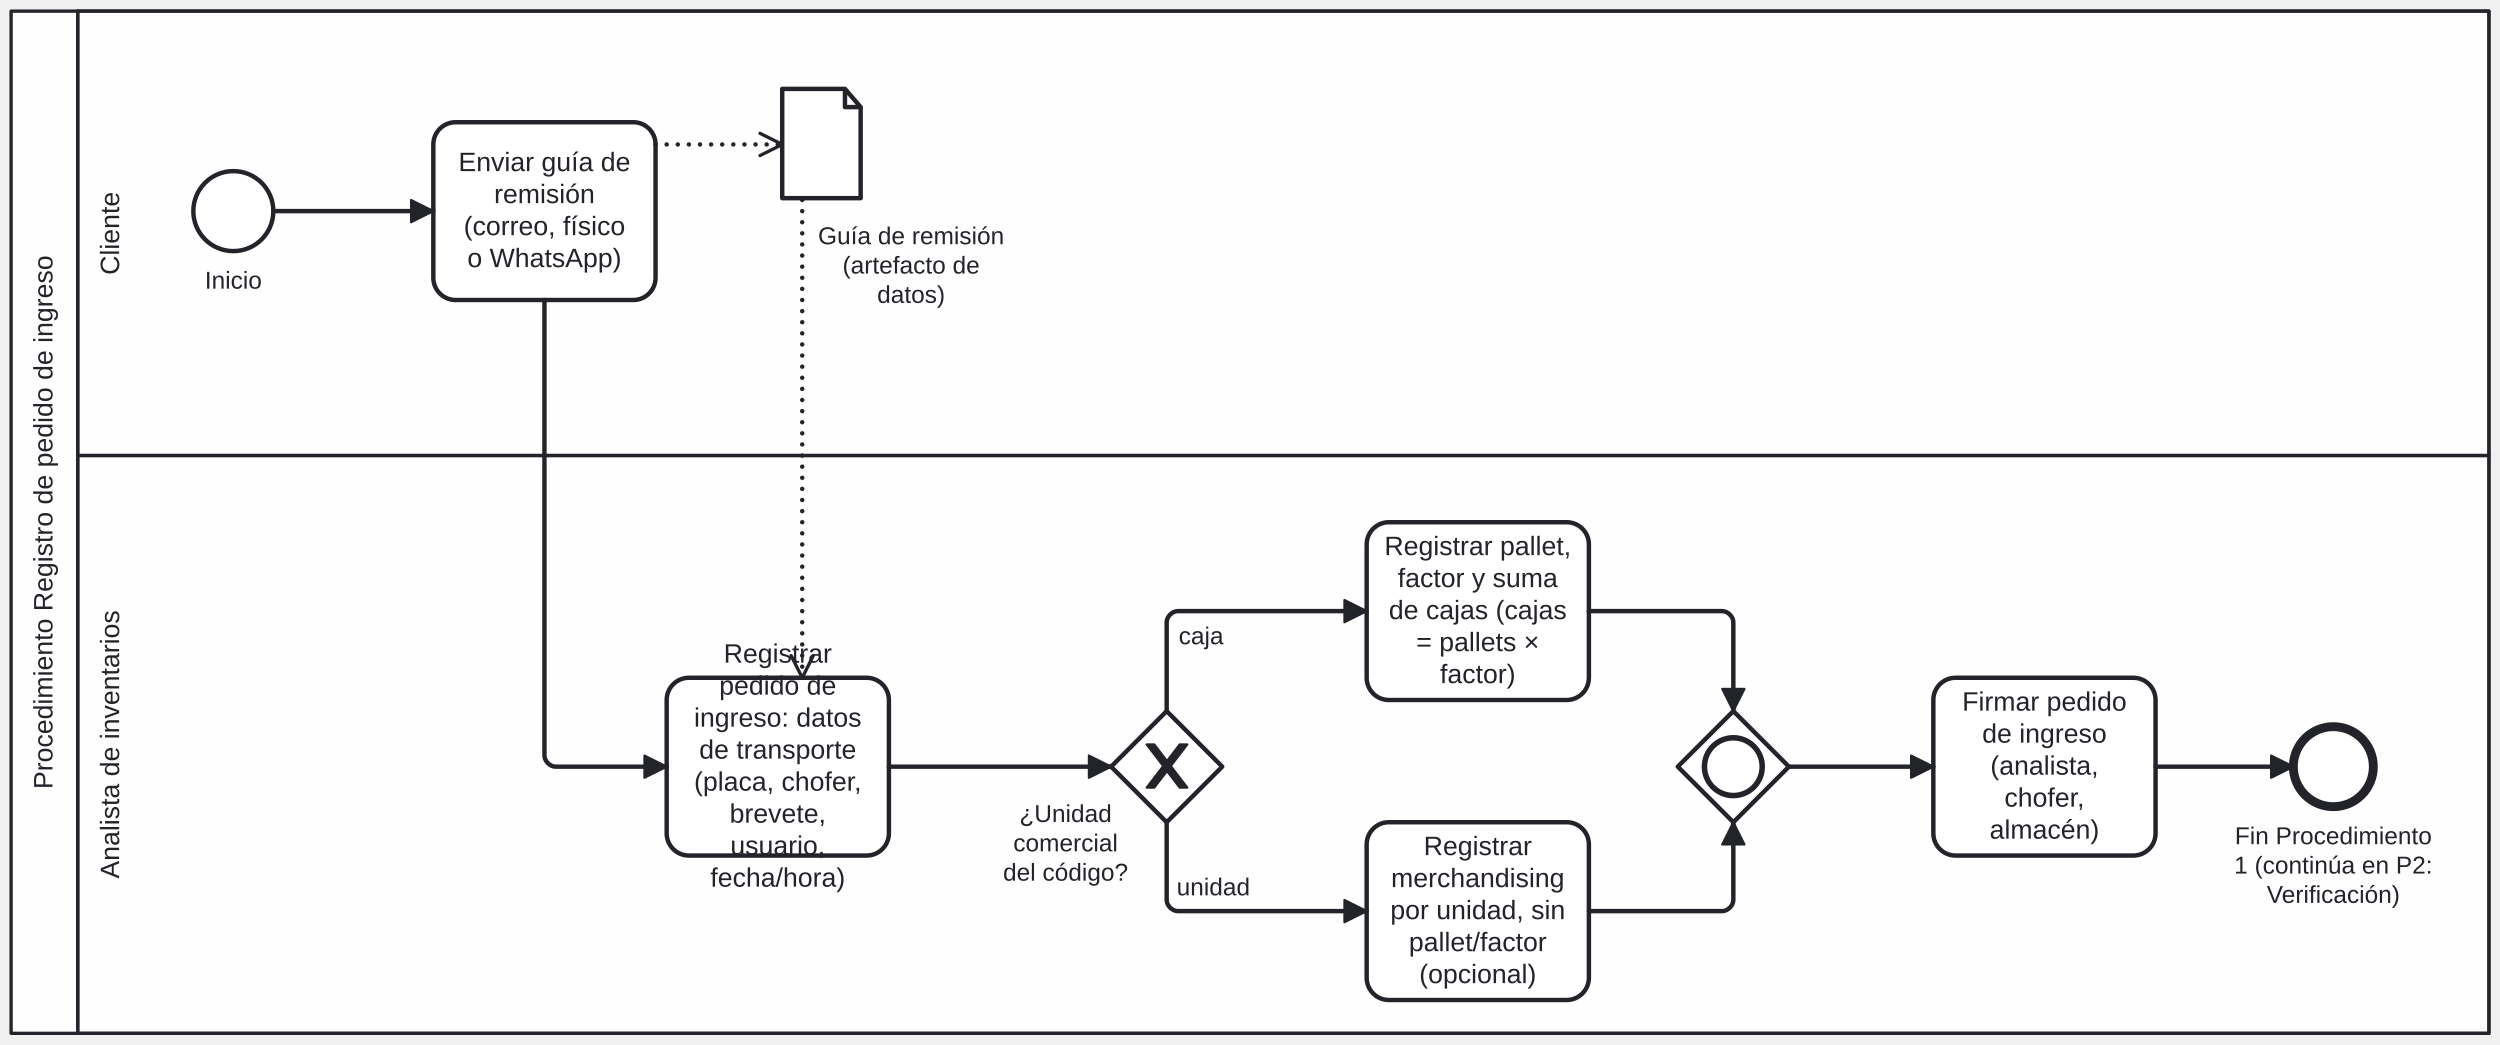
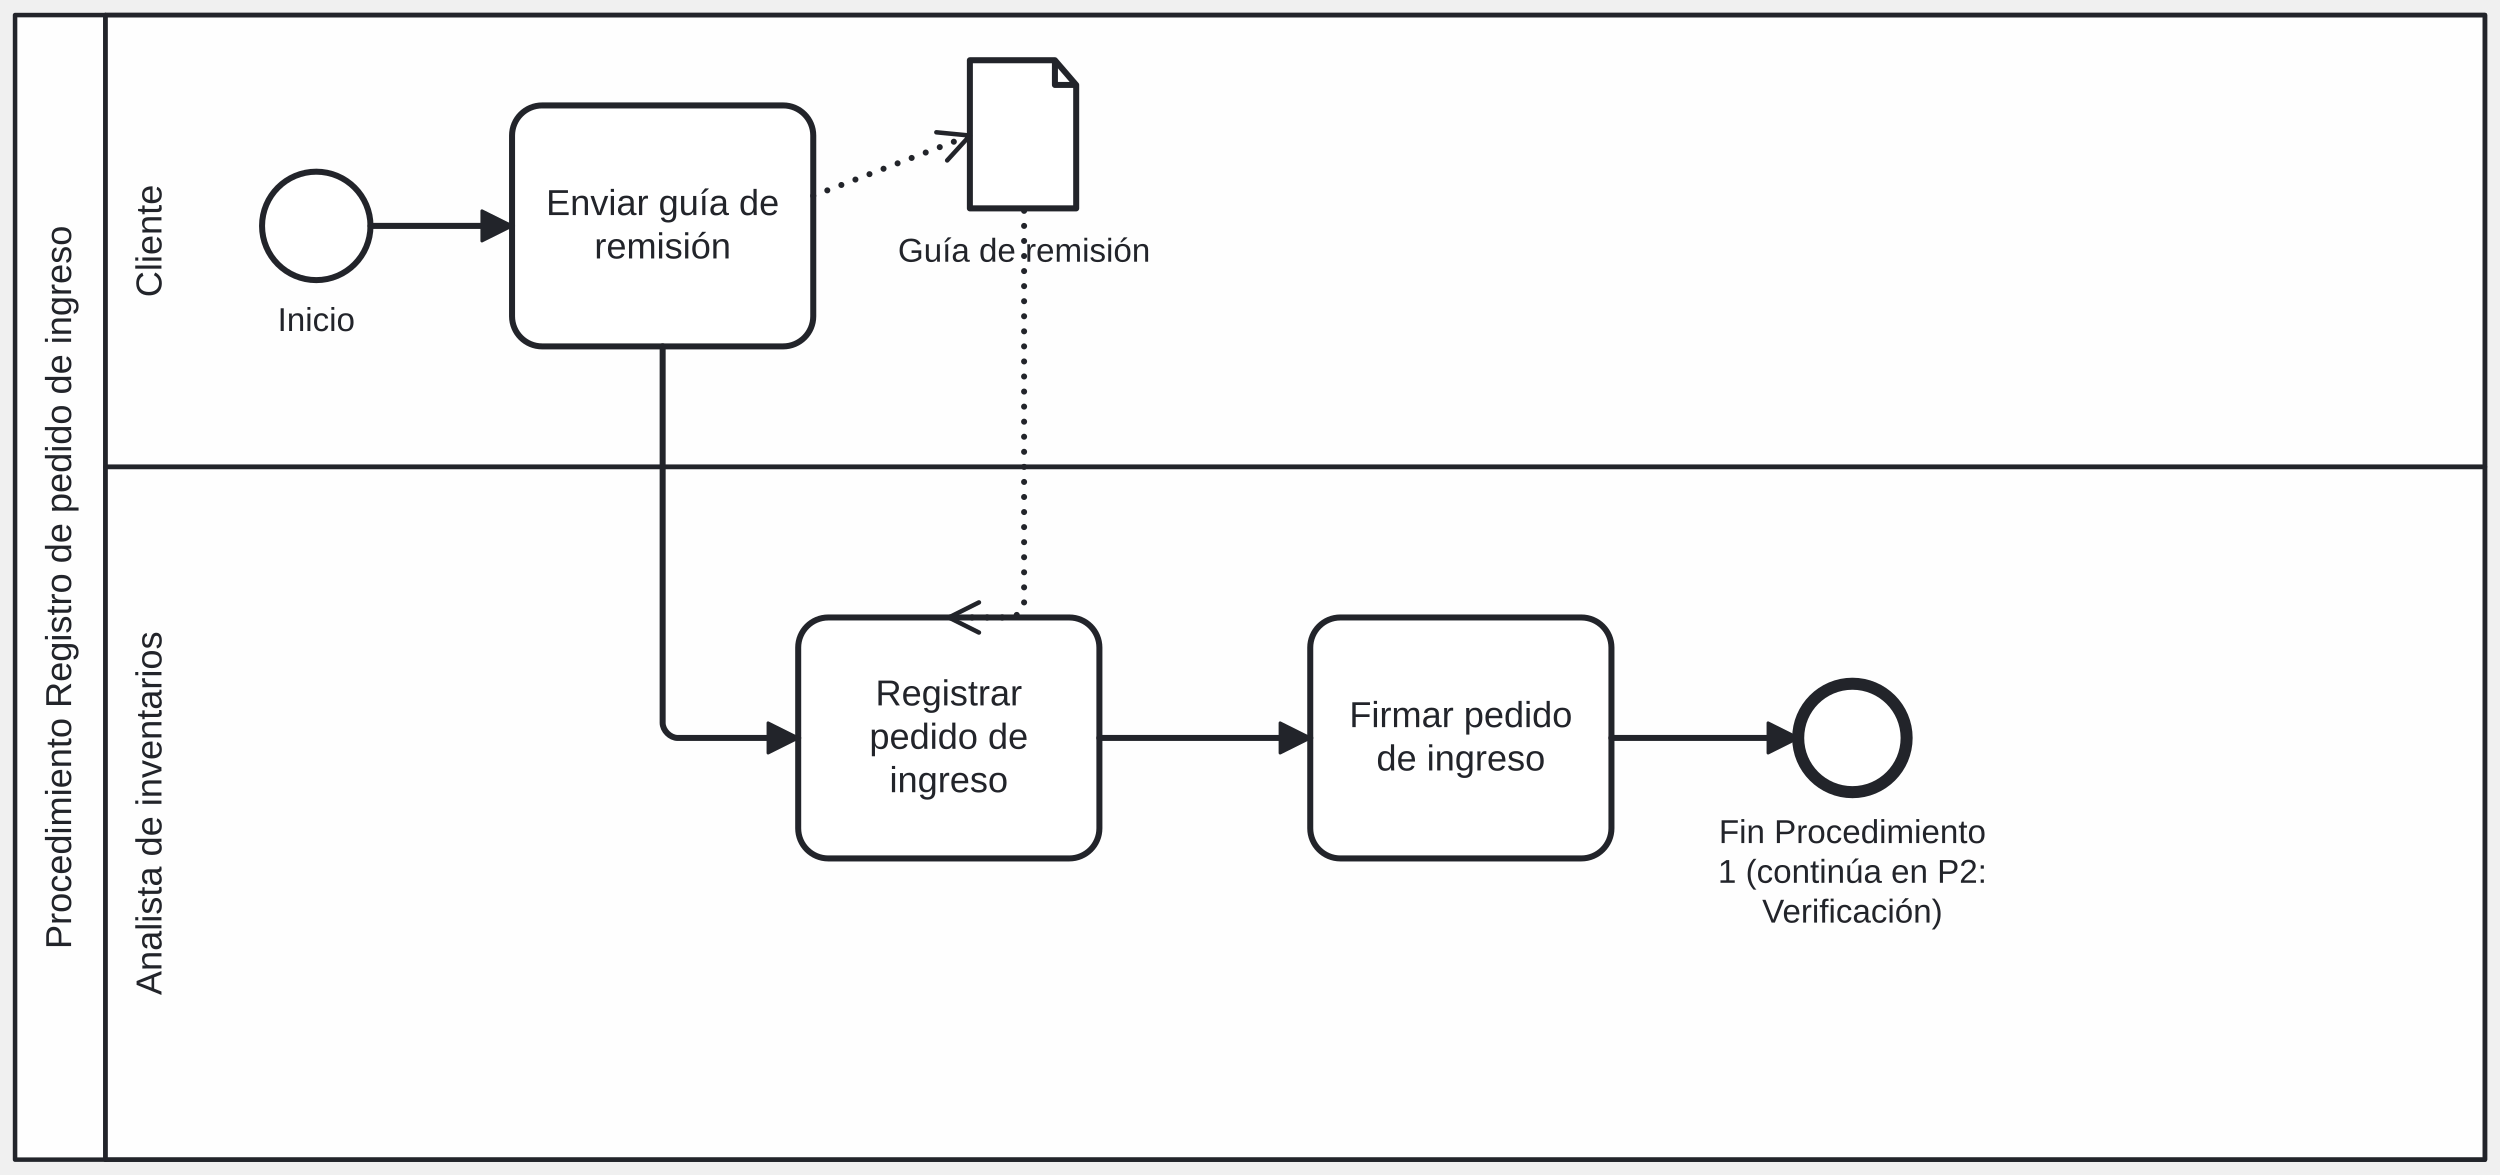
- <svg xmlns="http://www.w3.org/2000/svg" width="1125" height="470" viewBox="100 -65 1125 470" version="1.1">
+ <svg xmlns="http://www.w3.org/2000/svg" width="830" height="390" viewBox="125 75 830 390" version="1.1">
  <defs>
-     <pattern id="djs-grid-pattern-444743" width="10" height="10" patternUnits="userSpaceOnUse">
+     <pattern id="djs-grid-pattern-341628" width="10" height="10" patternUnits="userSpaceOnUse">
      <circle cx="0.5" cy="0.5" r="0.5" style="fill: rgb(204, 204, 204);" />
    </pattern>
  </defs>
  <g class="djs-group">
-     <g class="djs-element djs-shape" data-element-id="Participant_1" style="display: block;" transform="matrix(1 0 0 1 105 -60)">
+     <g class="djs-element djs-shape" data-element-id="Participant_1" style="display: block;" transform="matrix(1 0 0 1 130 80)">
      <g class="djs-visual">
-         <rect x="0" y="0" width="1115" height="460" rx="0" ry="0" style="stroke-linecap: round; stroke-linejoin: round; stroke: rgb(34, 36, 42); stroke-width: 1.5px; fill: white; fill-opacity: 0.95;" />
-         <path style="fill: none; stroke-linecap: round; stroke-linejoin: round; stroke: rgb(34, 36, 42); stroke-width: 1.5px;" d="M30,0L30,460" />
-         <text lineHeight="1.2" class="djs-label" style="font-family: Arial, sans-serif; font-size: 12px; font-weight: normal; fill: rgb(34, 36, 42);" transform="matrix(-1.83697e-16 -1 1 -1.83697e-16 0 460)">
-           <tspan x="109.927" y="18.6">Procedimiento Registro de pedido de ingreso</tspan>
+         <rect x="0" y="0" width="820" height="380" rx="0" ry="0" style="stroke-linecap: round; stroke-linejoin: round; stroke: rgb(34, 36, 42); stroke-width: 1.5px; fill: white; fill-opacity: 0.95;" />
+         <path style="fill: none; stroke-linecap: round; stroke-linejoin: round; stroke: rgb(34, 36, 42); stroke-width: 1.5px;" d="M30,0L30,380" />
+         <text lineHeight="1.2" class="djs-label" style="font-family: Arial, sans-serif; font-size: 12px; font-weight: normal; fill: rgb(34, 36, 42);" transform="matrix(-1.83697e-16 -1 1 -1.83697e-16 0 380)">
+           <tspan x="69.927" y="18.6">Procedimiento Registro de pedido de ingreso</tspan>
        </text>
      </g>
-       <rect class="djs-hit djs-hit-no-move" x="0" y="0" width="1115" height="460" style="fill: none; stroke-opacity: 0; stroke: white; stroke-width: 15px;" />
-       <rect class="djs-hit djs-hit-click-stroke" x="0" y="0" width="1115" height="460" style="fill: none; stroke-opacity: 0; stroke: white; stroke-width: 15px;" />
-       <rect class="djs-hit djs-hit-all" x="0" y="0" width="30" height="460" style="fill: none; stroke-opacity: 0; stroke: white; stroke-width: 15px;" />
-       <rect x="-5" y="-5" rx="4" width="1125" height="470" class="djs-outline" style="fill: none;" />
+       <rect class="djs-hit djs-hit-no-move" x="0" y="0" width="820" height="380" style="fill: none; stroke-opacity: 0; stroke: white; stroke-width: 15px;" />
+       <rect class="djs-hit djs-hit-click-stroke" x="0" y="0" width="820" height="380" style="fill: none; stroke-opacity: 0; stroke: white; stroke-width: 15px;" />
+       <rect class="djs-hit djs-hit-all" x="0" y="0" width="30" height="380" style="fill: none; stroke-opacity: 0; stroke: white; stroke-width: 15px;" />
+       <rect x="-5" y="-5" rx="4" width="830" height="390" class="djs-outline" style="fill: none;" />
    </g>
    <g class="djs-children">
      <g class="djs-group">
-         <g class="djs-element djs-shape" data-element-id="Lane_Cliente" style="display: block;" transform="matrix(1 0 0 1 135 -60)">
-           <g class="djs-visual">
-             <rect x="0" y="0" width="1085" height="200" rx="0" ry="0" style="stroke-linecap: round; stroke-linejoin: round; stroke: rgb(34, 36, 42); stroke-width: 1.5px; fill: white; fill-opacity: 0.25;" />
-             <text lineHeight="1.2" class="djs-label" style="font-family: Arial, sans-serif; font-size: 12px; font-weight: normal; fill: rgb(34, 36, 42);" transform="matrix(-1.83697e-16 -1 1 -1.83697e-16 0 200)">
-               <tspan x="81.323" y="18.6">Cliente</tspan>
-             </text>
-           </g>
-           <rect class="djs-hit djs-hit-no-move" x="0" y="0" width="1085" height="200" style="fill: none; stroke-opacity: 0; stroke: white; stroke-width: 15px;" />
-           <rect class="djs-hit djs-hit-click-stroke" x="0" y="0" width="1085" height="200" style="fill: none; stroke-opacity: 0; stroke: white; stroke-width: 15px;" />
-           <rect class="djs-hit djs-hit-all" x="0" y="0" width="30" height="200" style="fill: none; stroke-opacity: 0; stroke: white; stroke-width: 15px;" />
-           <rect x="-5" y="-5" rx="4" width="1095" height="210" class="djs-outline" style="fill: none;" />
-         </g>
-       </g>
-       <g class="djs-group">
-         <g class="djs-element djs-shape" data-element-id="Lane_Analista_Inventarios" style="display: block;" transform="matrix(1 0 0 1 135 140)">
-           <g class="djs-visual">
-             <rect x="0" y="0" width="1085" height="260" rx="0" ry="0" style="stroke-linecap: round; stroke-linejoin: round; stroke: rgb(34, 36, 42); stroke-width: 1.5px; fill: white; fill-opacity: 0.25;" />
-             <text lineHeight="1.2" class="djs-label" style="font-family: Arial, sans-serif; font-size: 12px; font-weight: normal; fill: rgb(34, 36, 42);" transform="matrix(-1.83697e-16 -1 1 -1.83697e-16 0 260)">
-               <tspan x="69.631" y="18.6">Analista de inventarios</tspan>
-             </text>
-           </g>
-           <rect class="djs-hit djs-hit-no-move" x="0" y="0" width="1085" height="260" style="fill: none; stroke-opacity: 0; stroke: white; stroke-width: 15px;" />
-           <rect class="djs-hit djs-hit-click-stroke" x="0" y="0" width="1085" height="260" style="fill: none; stroke-opacity: 0; stroke: white; stroke-width: 15px;" />
-           <rect class="djs-hit djs-hit-all" x="0" y="0" width="30" height="260" style="fill: none; stroke-opacity: 0; stroke: white; stroke-width: 15px;" />
-           <rect x="-5" y="-5" rx="4" width="1095" height="270" class="djs-outline" style="fill: none;" />
-         </g>
-       </g>
-       <g class="djs-group">
-         <g class="djs-element djs-shape" data-element-id="Task_1" style="display: block;" transform="matrix(1 0 0 1 295 -10)">
+         <g class="djs-element djs-shape" data-element-id="Lane_Analista_Inventarios" style="display: block;" transform="matrix(1 0 0 1 160 230)">
+           <g class="djs-visual">
+             <rect x="0" y="0" width="790" height="230" rx="0" ry="0" style="stroke-linecap: round; stroke-linejoin: round; stroke: rgb(34, 36, 42); stroke-width: 1.5px; fill: white; fill-opacity: 0.25;" />
+             <text lineHeight="1.2" class="djs-label" style="font-family: Arial, sans-serif; font-size: 12px; font-weight: normal; fill: rgb(34, 36, 42);" transform="matrix(-1.83697e-16 -1 1 -1.83697e-16 0 230)">
+               <tspan x="54.631" y="18.6">Analista de inventarios</tspan>
+             </text>
+           </g>
+           <rect class="djs-hit djs-hit-no-move" x="0" y="0" width="790" height="230" style="fill: none; stroke-opacity: 0; stroke: white; stroke-width: 15px;" />
+           <rect class="djs-hit djs-hit-click-stroke" x="0" y="0" width="790" height="230" style="fill: none; stroke-opacity: 0; stroke: white; stroke-width: 15px;" />
+           <rect class="djs-hit djs-hit-all" x="0" y="0" width="30" height="230" style="fill: none; stroke-opacity: 0; stroke: white; stroke-width: 15px;" />
+           <rect x="-5" y="-5" rx="4" width="800" height="240" class="djs-outline" style="fill: none;" />
+         </g>
+       </g>
+       <g class="djs-group">
+         <g class="djs-element djs-shape" data-element-id="Lane_Cliente" style="display: block;" transform="matrix(1 0 0 1 160 80)">
+           <g class="djs-visual">
+             <rect x="0" y="0" width="790" height="150" rx="0" ry="0" style="stroke-linecap: round; stroke-linejoin: round; stroke: rgb(34, 36, 42); stroke-width: 1.5px; fill: white; fill-opacity: 0.25;" />
+             <text lineHeight="1.2" class="djs-label" style="font-family: Arial, sans-serif; font-size: 12px; font-weight: normal; fill: rgb(34, 36, 42);" transform="matrix(-1.83697e-16 -1 1 -1.83697e-16 0 150)">
+               <tspan x="56.323" y="18.6">Cliente</tspan>
+             </text>
+           </g>
+           <rect class="djs-hit djs-hit-no-move" x="0" y="0" width="790" height="150" style="fill: none; stroke-opacity: 0; stroke: white; stroke-width: 15px;" />
+           <rect class="djs-hit djs-hit-click-stroke" x="0" y="0" width="790" height="150" style="fill: none; stroke-opacity: 0; stroke: white; stroke-width: 15px;" />
+           <rect class="djs-hit djs-hit-all" x="0" y="0" width="30" height="150" style="fill: none; stroke-opacity: 0; stroke: white; stroke-width: 15px;" />
+           <rect x="-5" y="-5" rx="4" width="800" height="160" class="djs-outline" style="fill: none;" />
+         </g>
+       </g>
+       <g class="djs-group">
+         <g class="djs-element djs-shape" data-element-id="StartEvent_1" style="display: block;" transform="matrix(1 0 0 1 212 132)">
+           <g class="djs-visual">
+             <circle cx="18" cy="18" r="18" style="stroke-linecap: round; stroke-linejoin: round; stroke: rgb(34, 36, 42); stroke-width: 2px; fill: white; fill-opacity: 0.95;" />
+           </g>
+           <rect class="djs-hit djs-hit-all" x="0" y="0" width="36" height="36" style="fill: none; stroke-opacity: 0; stroke: white; stroke-width: 15px;" />
+           <circle cx="18" cy="18" r="23" class="djs-outline" style="fill: none;" />
+         </g>
+       </g>
+       <g class="djs-group">
+         <g class="djs-element djs-shape" data-element-id="StartEvent_1_label" style="display: block;" transform="matrix(1 0 0 1 217 175)">
+           <g class="djs-visual">
+             <text lineHeight="1.2" class="djs-label" style="font-family: Arial, sans-serif; font-size: 11px; font-weight: normal; fill: rgb(34, 36, 42);">
+               <tspan x="0.16" y="9.9">Inicio</tspan>
+             </text>
+           </g>
+           <rect class="djs-hit djs-hit-all" x="0" y="0" width="26" height="14" style="fill: none; stroke-opacity: 0; stroke: white; stroke-width: 15px;" />
+           <rect x="-5" y="-5" rx="4" width="36" height="24" class="djs-outline" style="fill: none;" />
+         </g>
+       </g>
+       <g class="djs-group">
+         <g class="djs-element djs-shape" data-element-id="Task_1" style="display: block;" transform="matrix(1 0 0 1 295 110)">
          <g class="djs-visual">
            <rect x="0" y="0" width="100" height="80" rx="10" ry="10" style="stroke-linecap: round; stroke-linejoin: round; stroke: rgb(34, 36, 42); stroke-width: 2px; fill: white; fill-opacity: 0.95;" />
            <text lineHeight="1.2" class="djs-label" style="font-family: Arial, sans-serif; font-size: 12px; font-weight: normal; fill: rgb(34, 36, 42);">
-               <tspan x="11.308" y="22">Enviar guía de </tspan>
-               <tspan x="27.327" y="36.4">remisión </tspan>
-               <tspan x="13.657" y="50.8">(correo, físico</tspan>
-               <tspan x="15.318" y="65.2">o WhatsApp)</tspan>
+               <tspan x="11.308" y="36.4">Enviar guía de </tspan>
+               <tspan x="27.327" y="50.8">remisión</tspan>
            </text>
          </g>
          <rect class="djs-hit djs-hit-all" x="0" y="0" width="100" height="80" style="fill: none; stroke-opacity: 0; stroke: white; stroke-width: 15px;" />
          <rect x="-5" y="-5" rx="14" width="110" height="90" class="djs-outline" style="fill: none;" />
        </g>
      </g>
      <g class="djs-group">
-         <g class="djs-element djs-shape" data-element-id="StartEvent_1" style="display: block;" transform="matrix(1 0 0 1 187 12)">
-           <g class="djs-visual">
-             <circle cx="18" cy="18" r="18" style="stroke-linecap: round; stroke-linejoin: round; stroke: rgb(34, 36, 42); stroke-width: 2px; fill: white; fill-opacity: 0.95;" />
-           </g>
-           <rect class="djs-hit djs-hit-all" x="0" y="0" width="36" height="36" style="fill: none; stroke-opacity: 0; stroke: white; stroke-width: 15px;" />
-           <circle cx="18" cy="18" r="23" class="djs-outline" style="fill: none;" />
-         </g>
-       </g>
-       <g class="djs-group">
-         <g class="djs-element djs-shape" data-element-id="StartEvent_1_label" style="display: block;" transform="matrix(1 0 0 1 192 55)">
-           <g class="djs-visual">
-             <text lineHeight="1.2" class="djs-label" style="font-family: Arial, sans-serif; font-size: 11px; font-weight: normal; fill: rgb(34, 36, 42);">
-               <tspan x="0.16" y="9.9">Inicio</tspan>
-             </text>
-           </g>
-           <rect class="djs-hit djs-hit-all" x="0" y="0" width="26" height="14" style="fill: none; stroke-opacity: 0; stroke: white; stroke-width: 15px;" />
-           <rect x="-5" y="-5" rx="4" width="36" height="24" class="djs-outline" style="fill: none;" />
-         </g>
-       </g>
-       <g class="djs-group">
-         <g class="djs-element djs-shape" data-element-id="DataObjectReference_1" style="display: block;" transform="matrix(1 0 0 1 452 -25)">
+         <g class="djs-element djs-shape" data-element-id="DataObjectReference_1" style="display: block;" transform="matrix(1 0 0 1 447 95)">
          <g class="djs-visual">
            <path d="m 0,0 28.235,0 7.059,8.197 0,40.984 -35.294,0 0,-49.18 28.235,0 0,8.197 7.059,0" style="fill: white; stroke-linecap: round; stroke-linejoin: round; stroke: rgb(34, 36, 42); stroke-width: 2px; fill-opacity: 0.95;" />
          </g>
          <rect class="djs-hit djs-hit-all" x="0" y="0" width="36" height="50" style="fill: none; stroke-opacity: 0; stroke: white; stroke-width: 15px;" />
          <path d="M44.765 11.326L36.989 2.641C36.045 1.586 34.565 0.989 33.19 0.989H5.987C3.227 0.989 0.99 3.349 0.99 6.26V55.023C0.99 57.935 3.227 60.295 5.987 60.295H40.966C43.726 60.295 45.963 57.935 45.963 55.023V14.946C45.963 13.6 45.641 12.305 44.765 11.326Z" transform="translate(-6, -6)" class="djs-outline" style="stroke-width: 2px; fill: none;" />
        </g>
      </g>
      <g class="djs-group">
-         <g class="djs-element djs-shape" data-element-id="DataObjectReference_1_label" style="display: block;" transform="matrix(1 0 0 1 468 35)">
+         <g class="djs-element djs-shape" data-element-id="DataObjectReference_1_label" style="display: block;" transform="matrix(1 0 0 1 423 152)">
          <g class="djs-visual">
            <text lineHeight="1.2" class="djs-label" style="font-family: Arial, sans-serif; font-size: 11px; font-weight: normal; fill: rgb(34, 36, 42);">
-               <tspan x="0.119" y="9.9">Guía de remisión </tspan>
-               <tspan x="11.122" y="23.1">(artefacto de </tspan>
-               <tspan x="26.714" y="36.3">datos)</tspan>
-             </text>
-           </g>
-           <rect class="djs-hit djs-hit-all" x="0" y="0" width="84" height="40" style="fill: none; stroke-opacity: 0; stroke: white; stroke-width: 15px;" />
-           <rect x="-5" y="-5" rx="4" width="94" height="50" class="djs-outline" style="fill: none;" />
-         </g>
-       </g>
-       <g class="djs-group">
-         <g class="djs-element djs-shape" data-element-id="Task_4" style="display: block;" transform="matrix(1 0 0 1 715 305)">
+               <tspan x="0.119" y="9.9">Guía de remisión</tspan>
+             </text>
+           </g>
+           <rect class="djs-hit djs-hit-all" x="0" y="0" width="84" height="14" style="fill: none; stroke-opacity: 0; stroke: white; stroke-width: 15px;" />
+           <rect x="-5" y="-5" rx="4" width="94" height="24" class="djs-outline" style="fill: none;" />
+         </g>
+       </g>
+       <g class="djs-group">
+         <g class="djs-element djs-shape" data-element-id="Task_2" style="display: block;" transform="matrix(1 0 0 1 390 280)">
          <g class="djs-visual">
            <rect x="0" y="0" width="100" height="80" rx="10" ry="10" style="stroke-linecap: round; stroke-linejoin: round; stroke: rgb(34, 36, 42); stroke-width: 2px; fill: white; fill-opacity: 0.95;" />
            <text lineHeight="1.2" class="djs-label" style="font-family: Arial, sans-serif; font-size: 12px; font-weight: normal; fill: rgb(34, 36, 42);">
-               <tspan x="25.66" y="14.8">Registrar </tspan>
-               <tspan x="10.979" y="29.2">merchandising </tspan>
-               <tspan x="10.64" y="43.6">por unidad, sin </tspan>
-               <tspan x="18.983" y="58">pallet/factor </tspan>
-               <tspan x="23.653" y="72.4">(opcional)</tspan>
+               <tspan x="25.66" y="29.2">Registrar </tspan>
+               <tspan x="23.642" y="43.6">pedido de </tspan>
+               <tspan x="30.321" y="58">ingreso</tspan>
            </text>
          </g>
          <rect class="djs-hit djs-hit-all" x="0" y="0" width="100" height="80" style="fill: none; stroke-opacity: 0; stroke: white; stroke-width: 15px;" />
          <rect x="-5" y="-5" rx="14" width="110" height="90" class="djs-outline" style="fill: none;" />
        </g>
      </g>
      <g class="djs-group">
-         <g class="djs-element djs-shape" data-element-id="Gateway_1" style="display: block;" transform="matrix(1 0 0 1 600 255)">
-           <g class="djs-visual">
-             <polygon points="25,0 50,25 25,50 0,25" style="stroke-linecap: round; stroke-linejoin: round; stroke: rgb(34, 36, 42); stroke-width: 2px; fill: white; fill-opacity: 0.95;" />
-             <path d="m 16,15 7.429,9.714 -7.429,9.714 3.429,0 5.714,-7.464 5.714,7.464 3.429,0 -7.429,-9.714 7.429,-9.714 -3.429,0 -5.714,7.464 -5.714,-7.464 -3.429,0 z" style="fill: rgb(34, 36, 42); stroke-linecap: round; stroke-linejoin: round; stroke: rgb(34, 36, 42); stroke-width: 1px;" />
-           </g>
-           <rect class="djs-hit djs-hit-all" x="0" y="0" width="50" height="50" style="fill: none; stroke-opacity: 0; stroke: white; stroke-width: 15px;" />
-           <rect x="2" y="2" rx="4" width="46" height="46" class="djs-outline" style="transform-box: fill-box; transform: rotate(45deg); transform-origin: center center; fill: none;" />
-         </g>
-       </g>
-       <g class="djs-group">
-         <g class="djs-element djs-shape" data-element-id="Gateway_1_label" style="display: block;" transform="matrix(1 0 0 1 547 295)">
-           <g class="djs-visual">
-             <text lineHeight="1.2" class="djs-label" style="font-family: Arial, sans-serif; font-size: 11px; font-weight: normal; fill: rgb(34, 36, 42);">
-               <tspan x="11.711" y="9.9">¿Unidad </tspan>
-               <tspan x="8.967" y="23.1">comercial </tspan>
-               <tspan x="4.366" y="36.3">del código?</tspan>
-             </text>
-           </g>
-           <rect class="djs-hit djs-hit-all" x="0" y="0" width="65" height="40" style="fill: none; stroke-opacity: 0; stroke: white; stroke-width: 15px;" />
-           <rect x="-5" y="-5" rx="4" width="75" height="50" class="djs-outline" style="fill: none;" />
-         </g>
-       </g>
-       <g class="djs-group">
-         <g class="djs-element djs-shape" data-element-id="Task_2" style="display: block;" transform="matrix(1 0 0 1 400 240)">
+         <g class="djs-element djs-shape" data-element-id="Task_3" style="display: block;" transform="matrix(1 0 0 1 560 280)">
          <g class="djs-visual">
            <rect x="0" y="0" width="100" height="80" rx="10" ry="10" style="stroke-linecap: round; stroke-linejoin: round; stroke: rgb(34, 36, 42); stroke-width: 2px; fill: white; fill-opacity: 0.95;" />
            <text lineHeight="1.2" class="djs-label" style="font-family: Arial, sans-serif; font-size: 12px; font-weight: normal; fill: rgb(34, 36, 42);">
-               <tspan x="25.66" y="-6.8">Registrar </tspan>
-               <tspan x="23.642" y="7.6">pedido de </tspan>
-               <tspan x="12.31" y="22">ingreso: datos </tspan>
-               <tspan x="14.645" y="36.4">de transporte </tspan>
-               <tspan x="12.312" y="50.8">(placa, chofer, </tspan>
-               <tspan x="28.32" y="65.2">brevete, </tspan>
-               <tspan x="28.654" y="79.6">usuario, </tspan>
-               <tspan x="19.648" y="94">fecha/hora)</tspan>
+               <tspan x="12.986" y="36.4">Firmar pedido </tspan>
+               <tspan x="21.98" y="50.8">de ingreso</tspan>
            </text>
          </g>
          <rect class="djs-hit djs-hit-all" x="0" y="0" width="100" height="80" style="fill: none; stroke-opacity: 0; stroke: white; stroke-width: 15px;" />
          <rect x="-5" y="-5" rx="14" width="110" height="90" class="djs-outline" style="fill: none;" />
        </g>
      </g>
      <g class="djs-group">
-         <g class="djs-element djs-shape" data-element-id="Task_5" style="display: block;" transform="matrix(1 0 0 1 970 240)">
-           <g class="djs-visual">
-             <rect x="0" y="0" width="100" height="80" rx="10" ry="10" style="stroke-linecap: round; stroke-linejoin: round; stroke: rgb(34, 36, 42); stroke-width: 2px; fill: white; fill-opacity: 0.95;" />
-             <text lineHeight="1.2" class="djs-label" style="font-family: Arial, sans-serif; font-size: 12px; font-weight: normal; fill: rgb(34, 36, 42);">
-               <tspan x="12.986" y="14.8">Firmar pedido </tspan>
-               <tspan x="21.98" y="29.2">de ingreso </tspan>
-               <tspan x="25.654" y="43.6">(analista, </tspan>
-               <tspan x="31.988" y="58">chofer, </tspan>
-               <tspan x="25.323" y="72.4">almacén)</tspan>
-             </text>
-           </g>
-           <rect class="djs-hit djs-hit-all" x="0" y="0" width="100" height="80" style="fill: none; stroke-opacity: 0; stroke: white; stroke-width: 15px;" />
-           <rect x="-5" y="-5" rx="14" width="110" height="90" class="djs-outline" style="fill: none;" />
-         </g>
-       </g>
-       <g class="djs-group">
-         <g class="djs-element djs-shape" data-element-id="EndEvent_1" style="display: block;" transform="matrix(1 0 0 1 1132 262)">
+         <g class="djs-element djs-shape" data-element-id="EndEvent_1" style="display: block;" transform="matrix(1 0 0 1 722 302)">
          <g class="djs-visual">
            <circle cx="18" cy="18" r="18" style="stroke-linecap: round; stroke-linejoin: round; stroke: rgb(34, 36, 42); stroke-width: 4px; fill: white; fill-opacity: 0.95;" />
          </g>
          <rect class="djs-hit djs-hit-all" x="0" y="0" width="36" height="36" style="fill: none; stroke-opacity: 0; stroke: white; stroke-width: 15px;" />
          <circle cx="18" cy="18" r="24" class="djs-outline" style="fill: none;" />
        </g>
      </g>
      <g class="djs-group">
-         <g class="djs-element djs-shape" data-element-id="EndEvent_1_label" style="display: block;" transform="matrix(1 0 0 1 1105 305)">
+         <g class="djs-element djs-shape" data-element-id="EndEvent_1_label" style="display: block;" transform="matrix(1 0 0 1 695 345)">
          <g class="djs-visual">
            <text lineHeight="1.2" class="djs-label" style="font-family: Arial, sans-serif; font-size: 11px; font-weight: normal; fill: rgb(34, 36, 42);">
              <tspan x="0.675" y="9.9">Fin Procedimiento </tspan>
              <tspan x="0.358" y="23.1">1 (continúa en P2:</tspan>
              <tspan x="15.043" y="36.3">Verificación)</tspan>
            </text>
          </g>
          <rect class="djs-hit djs-hit-all" x="0" y="0" width="90" height="40" style="fill: none; stroke-opacity: 0; stroke: white; stroke-width: 15px;" />
          <rect x="-5" y="-5" rx="4" width="100" height="50" class="djs-outline" style="fill: none;" />
        </g>
      </g>
      <g class="djs-group">
-         <g class="djs-element djs-shape" data-element-id="Task_3" style="display: block;" transform="matrix(1 0 0 1 715 170)">
-           <g class="djs-visual">
-             <rect x="0" y="0" width="100" height="80" rx="10" ry="10" style="stroke-linecap: round; stroke-linejoin: round; stroke: rgb(34, 36, 42); stroke-width: 2px; fill: white; fill-opacity: 0.95;" />
-             <text lineHeight="1.2" class="djs-label" style="font-family: Arial, sans-serif; font-size: 12px; font-weight: normal; fill: rgb(34, 36, 42);">
-               <tspan x="7.982" y="14.8">Registrar pallet,</tspan>
-               <tspan x="13.988" y="29.2">factor y suma </tspan>
-               <tspan x="9.98" y="43.6">de cajas (cajas </tspan>
-               <tspan x="22.314" y="58">= pallets × </tspan>
-               <tspan x="32.996" y="72.4">factor)</tspan>
-             </text>
-           </g>
-           <rect class="djs-hit djs-hit-all" x="0" y="0" width="100" height="80" style="fill: none; stroke-opacity: 0; stroke: white; stroke-width: 15px;" />
-           <rect x="-5" y="-5" rx="14" width="110" height="90" class="djs-outline" style="fill: none;" />
-         </g>
-       </g>
-       <g class="djs-group">
-         <g class="djs-element djs-shape" data-element-id="Gateway_1ki3svm" style="display: block;" transform="matrix(1 0 0 1 855 255)">
-           <g class="djs-visual">
-             <polygon points="25,0 50,25 25,50 0,25" style="stroke-linecap: round; stroke-linejoin: round; stroke: rgb(34, 36, 42); stroke-width: 2px; fill: white; fill-opacity: 0.95;" />
-             <circle cx="25" cy="25" r="13" style="stroke-linecap: round; stroke-linejoin: round; stroke: rgb(34, 36, 42); stroke-width: 2.5px; fill: white;" />
-           </g>
-           <rect class="djs-hit djs-hit-all" x="0" y="0" width="50" height="50" style="fill: none; stroke-opacity: 0; stroke: white; stroke-width: 15px;" />
-           <rect x="2" y="2" rx="4" width="46" height="46" class="djs-outline" style="transform-box: fill-box; transform: rotate(45deg); transform-origin: center center; fill: none;" />
-         </g>
-       </g>
-       <g class="djs-group">
        <g class="djs-element djs-connection" data-element-id="Flow_1" style="display: block;">
          <g class="djs-visual">
            <defs>
-               <marker id="marker-1bda1jci2aisn9sqsl1cuqf6i" viewBox="0 0 20 20" refX="11" refY="10" markerWidth="10" markerHeight="10" orient="auto">
-                 <path d="M 1 5 L 11 10 L 1 15 Z" style="stroke-linecap: round; stroke-linejoin: round; stroke: rgb(34, 36, 42); stroke-width: 1px; fill: rgb(34, 36, 42);" />
-               </marker>
-             </defs>
-             <path data-corner-radius="5" style="fill: none; stroke-linecap: round; stroke-linejoin: round; stroke: rgb(34, 36, 42); stroke-width: 2px; marker-end: url('#marker-1bda1jci2aisn9sqsl1cuqf6i');" d="M223,30L295,30" />
-           </g>
-           <path d="M223,30L295,30" class="djs-hit djs-hit-stroke" style="fill: none; stroke-opacity: 0; stroke: white; stroke-width: 15px;" />
-           <rect x="218" y="25" rx="4" width="82" height="10" class="djs-outline" style="fill: none;" />
+               <marker id="marker-6poorv3vy817rb1orph2qeqv9" viewBox="0 0 20 20" refX="11" refY="10" markerWidth="10" markerHeight="10" orient="auto">
+                 <path d="M 1 5 L 11 10 L 1 15 Z" style="stroke-linecap: round; stroke-linejoin: round; stroke: rgb(34, 36, 42); stroke-width: 1px; fill: rgb(34, 36, 42);" />
+               </marker>
+             </defs>
+             <path data-corner-radius="5" style="fill: none; stroke-linecap: round; stroke-linejoin: round; stroke: rgb(34, 36, 42); stroke-width: 2px; marker-end: url('#marker-6poorv3vy817rb1orph2qeqv9');" d="M248,150L295,150" />
+           </g>
+           <path d="M248,150L295,150" class="djs-hit djs-hit-stroke" style="fill: none; stroke-opacity: 0; stroke: white; stroke-width: 15px;" />
+           <rect x="243" y="145" rx="4" width="57" height="10" class="djs-outline" style="fill: none;" />
        </g>
      </g>
      <g class="djs-group">
        <g class="djs-element djs-connection" data-element-id="Flow_2" style="display: block;">
          <g class="djs-visual">
            <defs>
-               <marker id="marker-58zfz8u5bglp4hzzobxli6re0" viewBox="0 0 20 20" refX="11" refY="10" markerWidth="10" markerHeight="10" orient="auto">
-                 <path d="M 1 5 L 11 10 L 1 15 Z" style="stroke-linecap: round; stroke-linejoin: round; stroke: rgb(34, 36, 42); stroke-width: 1px; fill: rgb(34, 36, 42);" />
-               </marker>
-             </defs>
-             <path data-corner-radius="5" style="fill: none; stroke-linecap: round; stroke-linejoin: round; stroke: rgb(34, 36, 42); stroke-width: 2px; marker-end: url('#marker-58zfz8u5bglp4hzzobxli6re0');" d="M345,70L345,275C345,277.5,347.5,280,350,280L400,280" />
-           </g>
-           <path d="M345,70L345,280L400,280" class="djs-hit djs-hit-stroke" style="fill: none; stroke-opacity: 0; stroke: white; stroke-width: 15px;" />
-           <rect x="340" y="65" rx="4" width="65" height="220" class="djs-outline" style="fill: none;" />
-         </g>
-       </g>
-       <g class="djs-group">
-         <g class="djs-element djs-connection" data-element-id="Flow_5_unidad" style="display: block;">
-           <g class="djs-visual">
-             <defs>
-               <marker id="marker-8n0u9gj76pn51kom3a80nbic6" viewBox="0 0 20 20" refX="11" refY="10" markerWidth="10" markerHeight="10" orient="auto">
-                 <path d="M 1 5 L 11 10 L 1 15 Z" style="stroke-linecap: round; stroke-linejoin: round; stroke: rgb(34, 36, 42); stroke-width: 1px; fill: rgb(34, 36, 42);" />
-               </marker>
-             </defs>
-             <path data-corner-radius="5" style="fill: none; stroke-linecap: round; stroke-linejoin: round; stroke: rgb(34, 36, 42); stroke-width: 2px; marker-end: url('#marker-8n0u9gj76pn51kom3a80nbic6');" d="M625,305L625,340C625,342.5,627.5,345,630,345L715,345" />
-           </g>
-           <path d="M625,305L625,345L715,345" class="djs-hit djs-hit-stroke" style="fill: none; stroke-opacity: 0; stroke: white; stroke-width: 15px;" />
-           <rect x="620" y="300" rx="4" width="100" height="50" class="djs-outline" style="fill: none;" />
-         </g>
-       </g>
-       <g class="djs-group">
-         <g class="djs-element djs-shape" data-element-id="Flow_5_unidad_label" style="display: block;" transform="matrix(1 0 0 1 629 328)">
-           <g class="djs-visual">
-             <text lineHeight="1.2" class="djs-label" style="font-family: Arial, sans-serif; font-size: 11px; font-weight: normal; fill: rgb(34, 36, 42);">
-               <tspan x="0.484" y="9.9">unidad</tspan>
-             </text>
-           </g>
-           <rect class="djs-hit djs-hit-all" x="0" y="0" width="34" height="14" style="fill: none; stroke-opacity: 0; stroke: white; stroke-width: 15px;" />
-           <rect x="-5" y="-5" rx="4" width="44" height="24" class="djs-outline" style="fill: none;" />
-         </g>
-       </g>
-       <g class="djs-group">
-         <g class="djs-element djs-connection" data-element-id="Flow_7" style="display: block;">
-           <g class="djs-visual">
-             <defs>
-               <marker id="marker-5w2y9p1to9eqpmwp305kuyi7i" viewBox="0 0 20 20" refX="11" refY="10" markerWidth="10" markerHeight="10" orient="auto">
-                 <path d="M 1 5 L 11 10 L 1 15 Z" style="stroke-linecap: round; stroke-linejoin: round; stroke: rgb(34, 36, 42); stroke-width: 1px; fill: rgb(34, 36, 42);" />
-               </marker>
-             </defs>
-             <path data-corner-radius="5" style="fill: none; stroke-linecap: round; stroke-linejoin: round; stroke: rgb(34, 36, 42); stroke-width: 2px; marker-end: url('#marker-5w2y9p1to9eqpmwp305kuyi7i');" d="M815,345L875,345C877.5,345,880,342.5,880,340L880,305" />
-           </g>
-           <path d="M815,345L880,345L880,305" class="djs-hit djs-hit-stroke" style="fill: none; stroke-opacity: 0; stroke: white; stroke-width: 15px;" />
-           <rect x="810" y="300" rx="4" width="75" height="50" class="djs-outline" style="fill: none;" />
-         </g>
-       </g>
-       <g class="djs-group">
-         <g class="djs-element djs-connection" data-element-id="Flow_4_caja" style="display: block;">
-           <g class="djs-visual">
-             <defs>
-               <marker id="marker-7chkrnfyducb1qgaj3s10tvj5" viewBox="0 0 20 20" refX="11" refY="10" markerWidth="10" markerHeight="10" orient="auto">
-                 <path d="M 1 5 L 11 10 L 1 15 Z" style="stroke-linecap: round; stroke-linejoin: round; stroke: rgb(34, 36, 42); stroke-width: 1px; fill: rgb(34, 36, 42);" />
-               </marker>
-             </defs>
-             <path data-corner-radius="5" style="fill: none; stroke-linecap: round; stroke-linejoin: round; stroke: rgb(34, 36, 42); stroke-width: 2px; marker-end: url('#marker-7chkrnfyducb1qgaj3s10tvj5');" d="M625,255L625,215C625,212.5,627.5,210,630,210L715,210" />
-           </g>
-           <path d="M625,255L625,210L715,210" class="djs-hit djs-hit-stroke" style="fill: none; stroke-opacity: 0; stroke: white; stroke-width: 15px;" />
-           <rect x="620" y="205" rx="4" width="100" height="55" class="djs-outline" style="fill: none;" />
-         </g>
-       </g>
-       <g class="djs-group">
-         <g class="djs-element djs-shape" data-element-id="Flow_4_caja_label" style="display: block;" transform="matrix(1 0 0 1 630 215)">
-           <g class="djs-visual">
-             <text lineHeight="1.2" class="djs-label" style="font-family: Arial, sans-serif; font-size: 11px; font-weight: normal; fill: rgb(34, 36, 42);">
-               <tspan x="0.41" y="9.9">caja</tspan>
-             </text>
-           </g>
-           <rect class="djs-hit djs-hit-all" x="0" y="0" width="21" height="14" style="fill: none; stroke-opacity: 0; stroke: white; stroke-width: 15px;" />
-           <rect x="-5" y="-5" rx="4" width="31" height="24" class="djs-outline" style="fill: none;" />
-         </g>
-       </g>
-       <g class="djs-group">
-         <g class="djs-element djs-connection" data-element-id="Flow_02xvfxq" style="display: block;">
-           <g class="djs-visual">
-             <defs>
-               <marker id="marker-770wndmzztwa3xv1qdzpwuum5" viewBox="0 0 20 20" refX="11" refY="10" markerWidth="10" markerHeight="10" orient="auto">
-                 <path d="M 1 5 L 11 10 L 1 15 Z" style="stroke-linecap: round; stroke-linejoin: round; stroke: rgb(34, 36, 42); stroke-width: 1px; fill: rgb(34, 36, 42);" />
-               </marker>
-             </defs>
-             <path data-corner-radius="5" style="fill: none; stroke-linecap: round; stroke-linejoin: round; stroke: rgb(34, 36, 42); stroke-width: 2px; marker-end: url('#marker-770wndmzztwa3xv1qdzpwuum5');" d="M815,210L875,210C877.5,210,880,212.5,880,215L880,255" />
-           </g>
-           <path d="M815,210L880,210L880,255" class="djs-hit djs-hit-stroke" style="fill: none; stroke-opacity: 0; stroke: white; stroke-width: 15px;" />
-           <rect x="810" y="205" rx="4" width="75" height="55" class="djs-outline" style="fill: none;" />
+               <marker id="marker-7zq5m4xblzy6pf6phwh5utc1k" viewBox="0 0 20 20" refX="11" refY="10" markerWidth="10" markerHeight="10" orient="auto">
+                 <path d="M 1 5 L 11 10 L 1 15 Z" style="stroke-linecap: round; stroke-linejoin: round; stroke: rgb(34, 36, 42); stroke-width: 1px; fill: rgb(34, 36, 42);" />
+               </marker>
+             </defs>
+             <path data-corner-radius="5" style="fill: none; stroke-linecap: round; stroke-linejoin: round; stroke: rgb(34, 36, 42); stroke-width: 2px; marker-end: url('#marker-7zq5m4xblzy6pf6phwh5utc1k');" d="M345,190L345,315C345,317.5,347.5,320,350,320L390,320" />
+           </g>
+           <path d="M345,190L345,320L390,320" class="djs-hit djs-hit-stroke" style="fill: none; stroke-opacity: 0; stroke: white; stroke-width: 15px;" />
+           <rect x="340" y="185" rx="4" width="55" height="140" class="djs-outline" style="fill: none;" />
        </g>
      </g>
      <g class="djs-group">
        <g class="djs-element djs-connection" data-element-id="Flow_3" style="display: block;">
          <g class="djs-visual">
            <defs>
-               <marker id="marker-7m6qldgz9z3glkyujr14irad6" viewBox="0 0 20 20" refX="11" refY="10" markerWidth="10" markerHeight="10" orient="auto">
-                 <path d="M 1 5 L 11 10 L 1 15 Z" style="stroke-linecap: round; stroke-linejoin: round; stroke: rgb(34, 36, 42); stroke-width: 1px; fill: rgb(34, 36, 42);" />
-               </marker>
-             </defs>
-             <path data-corner-radius="5" style="fill: none; stroke-linecap: round; stroke-linejoin: round; stroke: rgb(34, 36, 42); stroke-width: 2px; marker-end: url('#marker-7m6qldgz9z3glkyujr14irad6');" d="M500,280L600,280" />
-           </g>
-           <path d="M500,280L600,280" class="djs-hit djs-hit-stroke" style="fill: none; stroke-opacity: 0; stroke: white; stroke-width: 15px;" />
-           <rect x="495" y="275" rx="4" width="110" height="10" class="djs-outline" style="fill: none;" />
-         </g>
-       </g>
-       <g class="djs-group">
-         <g class="djs-element djs-connection" data-element-id="Flow_1bbrqo1" style="display: block;">
-           <g class="djs-visual">
-             <defs>
-               <marker id="marker-5jf6d3qs6ofcxsd3uiwk0b72f" viewBox="0 0 20 20" refX="11" refY="10" markerWidth="10" markerHeight="10" orient="auto">
-                 <path d="M 1 5 L 11 10 L 1 15 Z" style="stroke-linecap: round; stroke-linejoin: round; stroke: rgb(34, 36, 42); stroke-width: 1px; fill: rgb(34, 36, 42);" />
-               </marker>
-             </defs>
-             <path data-corner-radius="5" style="fill: none; stroke-linecap: round; stroke-linejoin: round; stroke: rgb(34, 36, 42); stroke-width: 2px; marker-end: url('#marker-5jf6d3qs6ofcxsd3uiwk0b72f');" d="M905,280L970,280" />
-           </g>
-           <path d="M905,280L970,280" class="djs-hit djs-hit-stroke" style="fill: none; stroke-opacity: 0; stroke: white; stroke-width: 15px;" />
-           <rect x="900" y="275" rx="4" width="75" height="10" class="djs-outline" style="fill: none;" />
-         </g>
-       </g>
-       <g class="djs-group">
-         <g class="djs-element djs-connection" data-element-id="Flow_8" style="display: block;">
-           <g class="djs-visual">
-             <defs>
-               <marker id="marker-esg95vm4d0m64pf5c26dll9ee" viewBox="0 0 20 20" refX="11" refY="10" markerWidth="10" markerHeight="10" orient="auto">
-                 <path d="M 1 5 L 11 10 L 1 15 Z" style="stroke-linecap: round; stroke-linejoin: round; stroke: rgb(34, 36, 42); stroke-width: 1px; fill: rgb(34, 36, 42);" />
-               </marker>
-             </defs>
-             <path data-corner-radius="5" style="fill: none; stroke-linecap: round; stroke-linejoin: round; stroke: rgb(34, 36, 42); stroke-width: 2px; marker-end: url('#marker-esg95vm4d0m64pf5c26dll9ee');" d="M1070,280L1132,280" />
-           </g>
-           <path d="M1070,280L1132,280" class="djs-hit djs-hit-stroke" style="fill: none; stroke-opacity: 0; stroke: white; stroke-width: 15px;" />
-           <rect x="1065" y="275" rx="4" width="72" height="10" class="djs-outline" style="fill: none;" />
+               <marker id="marker-7mk8tvdl5xqmd4t1evz21qv8h" viewBox="0 0 20 20" refX="11" refY="10" markerWidth="10" markerHeight="10" orient="auto">
+                 <path d="M 1 5 L 11 10 L 1 15 Z" style="stroke-linecap: round; stroke-linejoin: round; stroke: rgb(34, 36, 42); stroke-width: 1px; fill: rgb(34, 36, 42);" />
+               </marker>
+             </defs>
+             <path data-corner-radius="5" style="fill: none; stroke-linecap: round; stroke-linejoin: round; stroke: rgb(34, 36, 42); stroke-width: 2px; marker-end: url('#marker-7mk8tvdl5xqmd4t1evz21qv8h');" d="M490,320L560,320" />
+           </g>
+           <path d="M490,320L560,320" class="djs-hit djs-hit-stroke" style="fill: none; stroke-opacity: 0; stroke: white; stroke-width: 15px;" />
+           <rect x="485" y="315" rx="4" width="80" height="10" class="djs-outline" style="fill: none;" />
+         </g>
+       </g>
+       <g class="djs-group">
+         <g class="djs-element djs-connection" data-element-id="Flow_4" style="display: block;">
+           <g class="djs-visual">
+             <defs>
+               <marker id="marker-9hsiajywwrb04vvu29rlrp1x0" viewBox="0 0 20 20" refX="11" refY="10" markerWidth="10" markerHeight="10" orient="auto">
+                 <path d="M 1 5 L 11 10 L 1 15 Z" style="stroke-linecap: round; stroke-linejoin: round; stroke: rgb(34, 36, 42); stroke-width: 1px; fill: rgb(34, 36, 42);" />
+               </marker>
+             </defs>
+             <path data-corner-radius="5" style="fill: none; stroke-linecap: round; stroke-linejoin: round; stroke: rgb(34, 36, 42); stroke-width: 2px; marker-end: url('#marker-9hsiajywwrb04vvu29rlrp1x0');" d="M660,320L722,320" />
+           </g>
+           <path d="M660,320L722,320" class="djs-hit djs-hit-stroke" style="fill: none; stroke-opacity: 0; stroke: white; stroke-width: 15px;" />
+           <rect x="655" y="315" rx="4" width="72" height="10" class="djs-outline" style="fill: none;" />
        </g>
      </g>
    </g>
  </g>
  <g class="djs-group">
    <g class="djs-element djs-connection" data-element-id="DataOutputAssociation_1" style="display: block;">
      <g class="djs-visual">
        <defs>
-           <marker id="marker-4nx1sla6nsy5b8n02z7uz6x7s" viewBox="0 0 20 20" refX="11" refY="10" markerWidth="10" markerHeight="10" orient="auto">
+           <marker id="marker-2rsr2q1yik7azpus0sw1ibluq" viewBox="0 0 20 20" refX="11" refY="10" markerWidth="10" markerHeight="10" orient="auto">
            <path d="M 1 5 L 11 10 L 1 15" style="fill: none; stroke-linecap: round; stroke-linejoin: round; stroke: rgb(34, 36, 42); stroke-width: 1.5px; stroke-dasharray: 10000, 1;" />
          </marker>
        </defs>
-         <path data-corner-radius="5" style="fill: none; stroke-linecap: round; stroke-linejoin: round; stroke: rgb(34, 36, 42); stroke-width: 2px; marker-end: url('#marker-4nx1sla6nsy5b8n02z7uz6x7s'); stroke-dasharray: 0, 5;" d="M395,0L452,0" />
-       </g>
-       <path d="M395,0L452,0" class="djs-hit djs-hit-stroke" style="fill: none; stroke-opacity: 0; stroke: white; stroke-width: 15px;" />
-       <rect x="390" y="-5" rx="4" width="67" height="10" class="djs-outline" style="fill: none;" />
+         <path data-corner-radius="5" style="fill: none; stroke-linecap: round; stroke-linejoin: round; stroke: rgb(34, 36, 42); stroke-width: 2px; marker-end: url('#marker-2rsr2q1yik7azpus0sw1ibluq'); stroke-dasharray: 0, 5;" d="M395,140L447,120" />
+       </g>
+       <path d="M395,140L447,120" class="djs-hit djs-hit-stroke" style="fill: none; stroke-opacity: 0; stroke: white; stroke-width: 15px;" />
+       <rect x="390" y="115" rx="4" width="62" height="30" class="djs-outline" style="fill: none;" />
    </g>
  </g>
  <g class="djs-group">
    <g class="djs-element djs-connection" data-element-id="DataInputAssociation_1" style="display: block;">
      <g class="djs-visual">
        <defs>
-           <marker id="marker-37aarigml791vi7hs7l7846fk" viewBox="0 0 20 20" refX="11" refY="10" markerWidth="10" markerHeight="10" orient="auto">
+           <marker id="marker-430qu6ahjl1lpc6sid4my1tep" viewBox="0 0 20 20" refX="11" refY="10" markerWidth="10" markerHeight="10" orient="auto">
            <path d="M 1 5 L 11 10 L 1 15" style="fill: none; stroke-linecap: round; stroke-linejoin: round; stroke: rgb(34, 36, 42); stroke-width: 1.5px; stroke-dasharray: 10000, 1;" />
          </marker>
        </defs>
-         <path data-corner-radius="5" style="fill: none; stroke-linecap: round; stroke-linejoin: round; stroke: rgb(34, 36, 42); stroke-width: 2px; marker-end: url('#marker-37aarigml791vi7hs7l7846fk'); stroke-dasharray: 0, 5;" d="M461,25L461,240" />
-       </g>
-       <path d="M461,25L461,240" class="djs-hit djs-hit-stroke" style="fill: none; stroke-opacity: 0; stroke: white; stroke-width: 15px;" />
-       <rect x="456" y="20" rx="4" width="10" height="225" class="djs-outline" style="fill: none;" />
+         <path data-corner-radius="5" style="fill: none; stroke-linecap: round; stroke-linejoin: round; stroke: rgb(34, 36, 42); stroke-width: 2px; marker-end: url('#marker-430qu6ahjl1lpc6sid4my1tep'); stroke-dasharray: 0, 5;" d="M465,145L465,275C465,277.5,462.5,280,460,280L440,280" />
+       </g>
+       <path d="M465,145L465,280L440,280" class="djs-hit djs-hit-stroke" style="fill: none; stroke-opacity: 0; stroke: white; stroke-width: 15px;" />
+       <rect x="435" y="140" rx="4" width="35" height="145" class="djs-outline" style="fill: none;" />
    </g>
  </g>
</svg>
